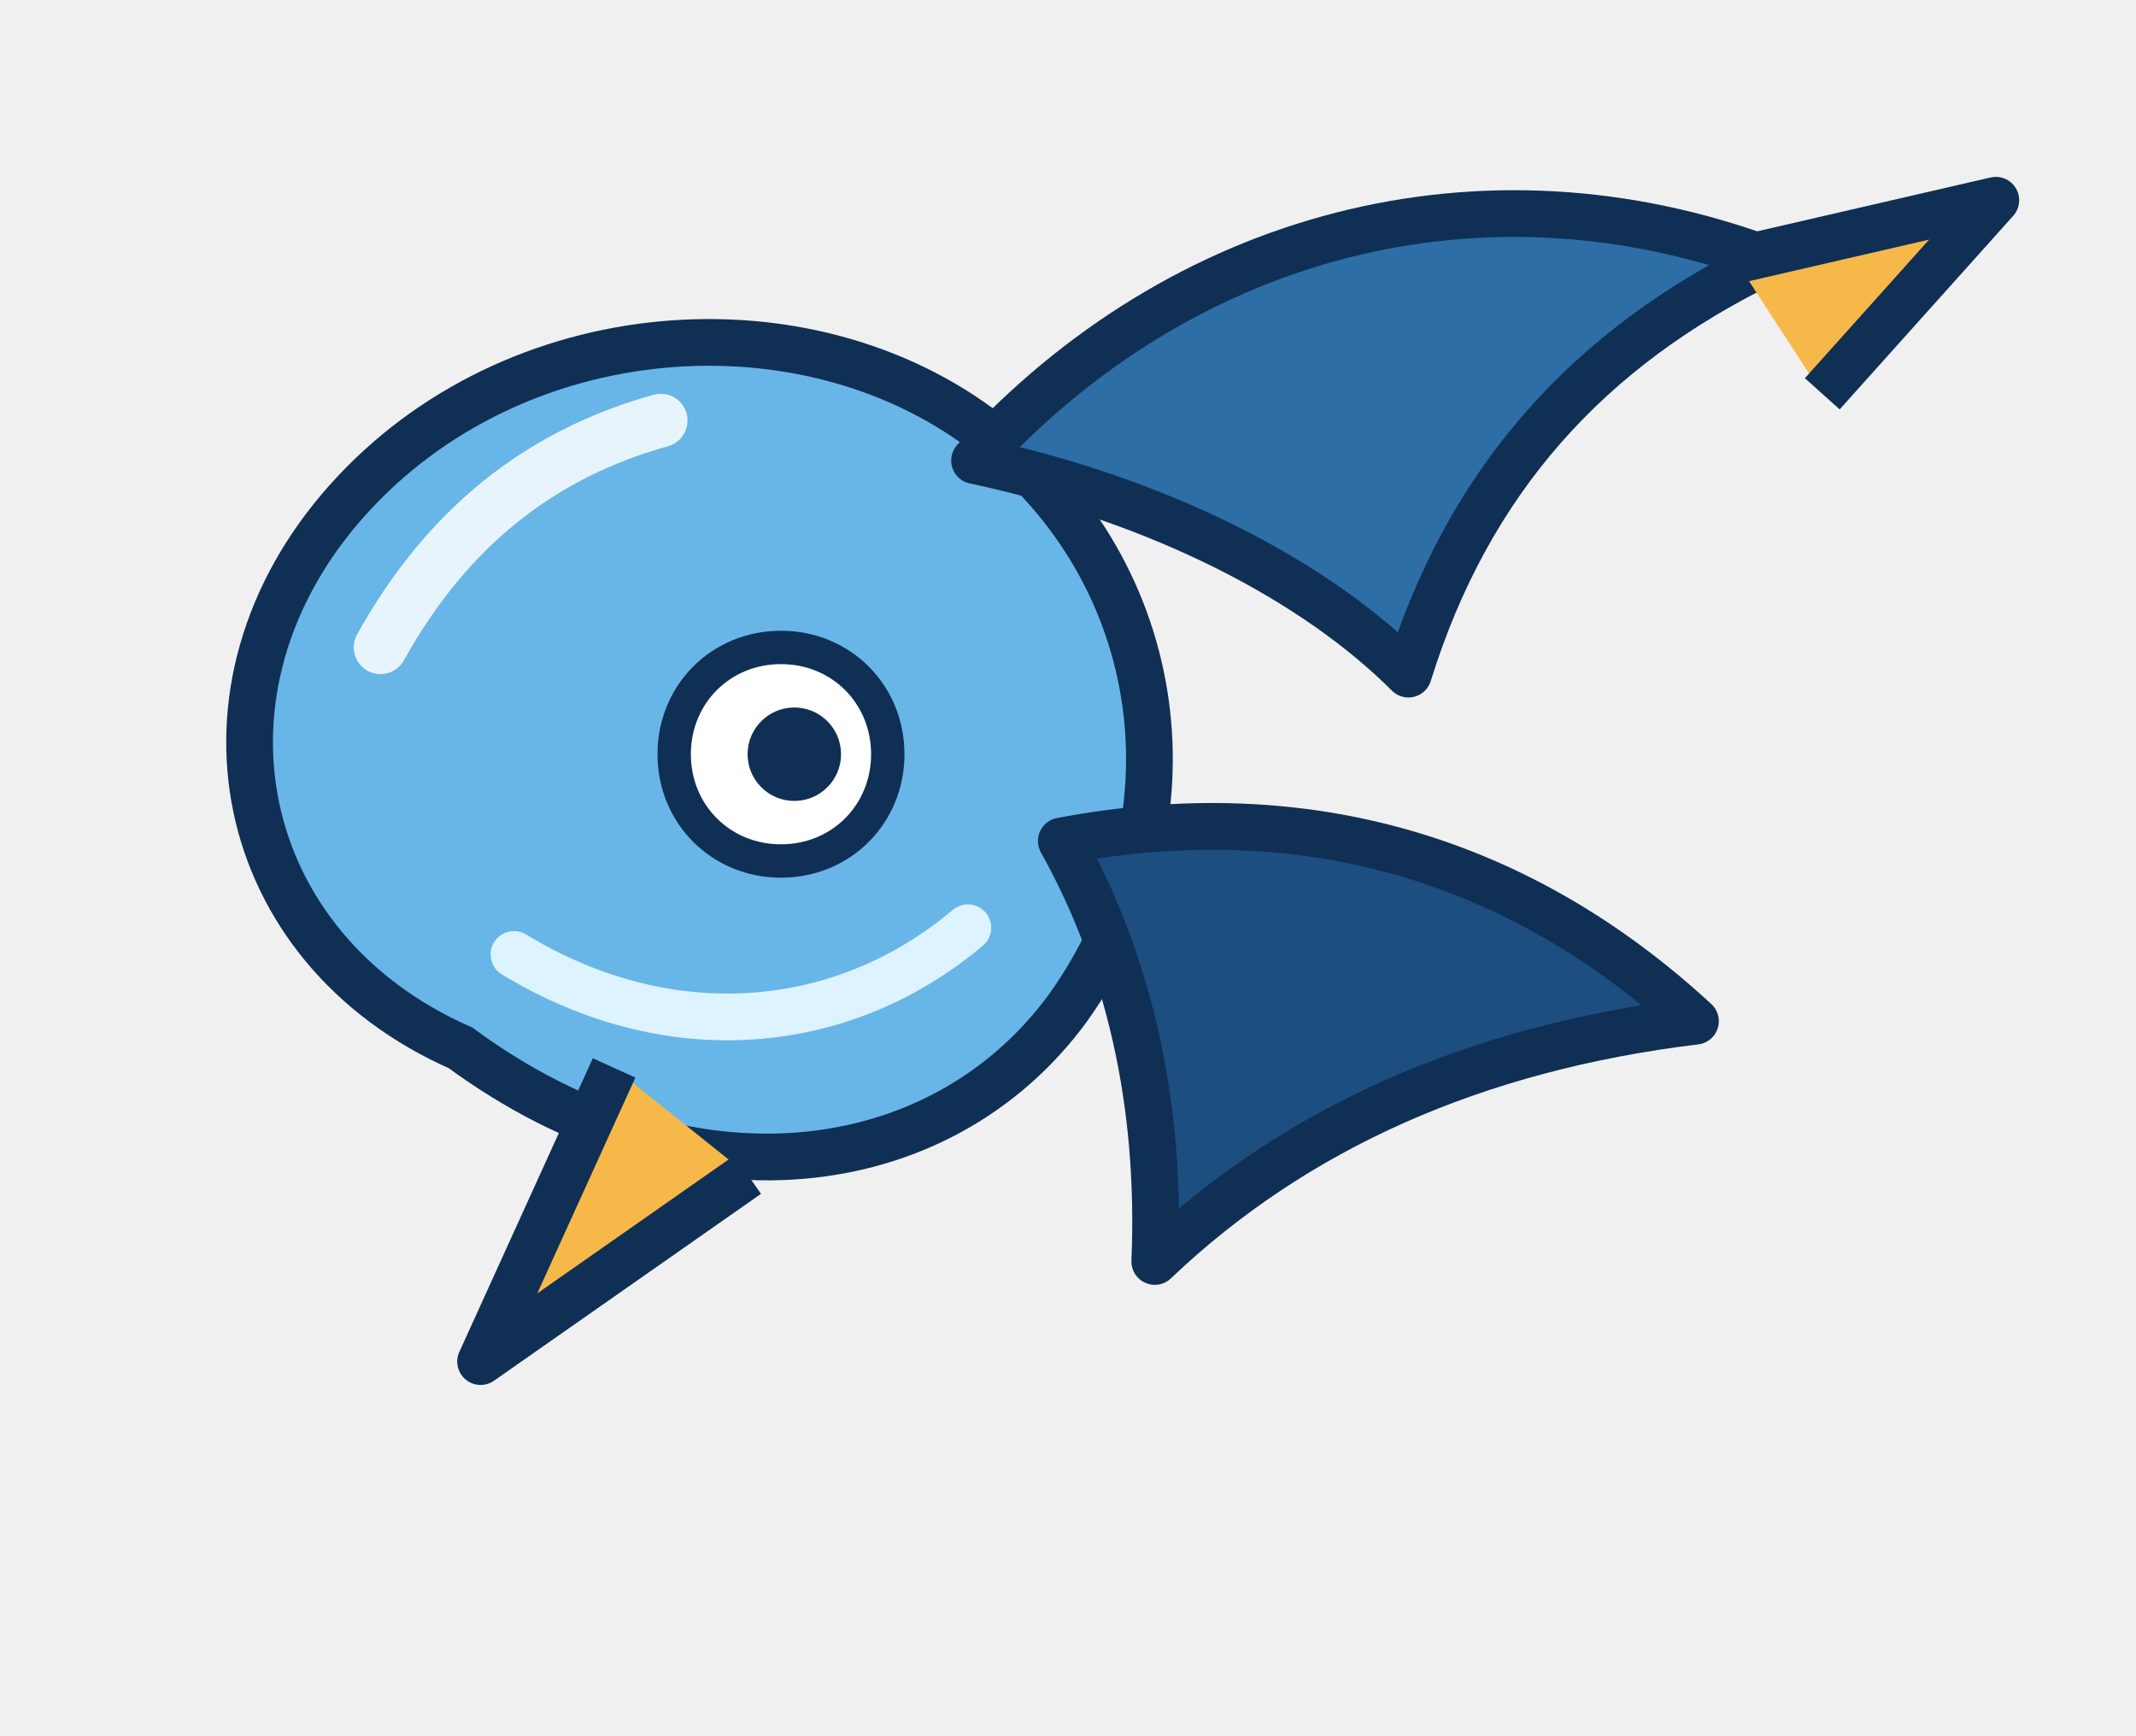
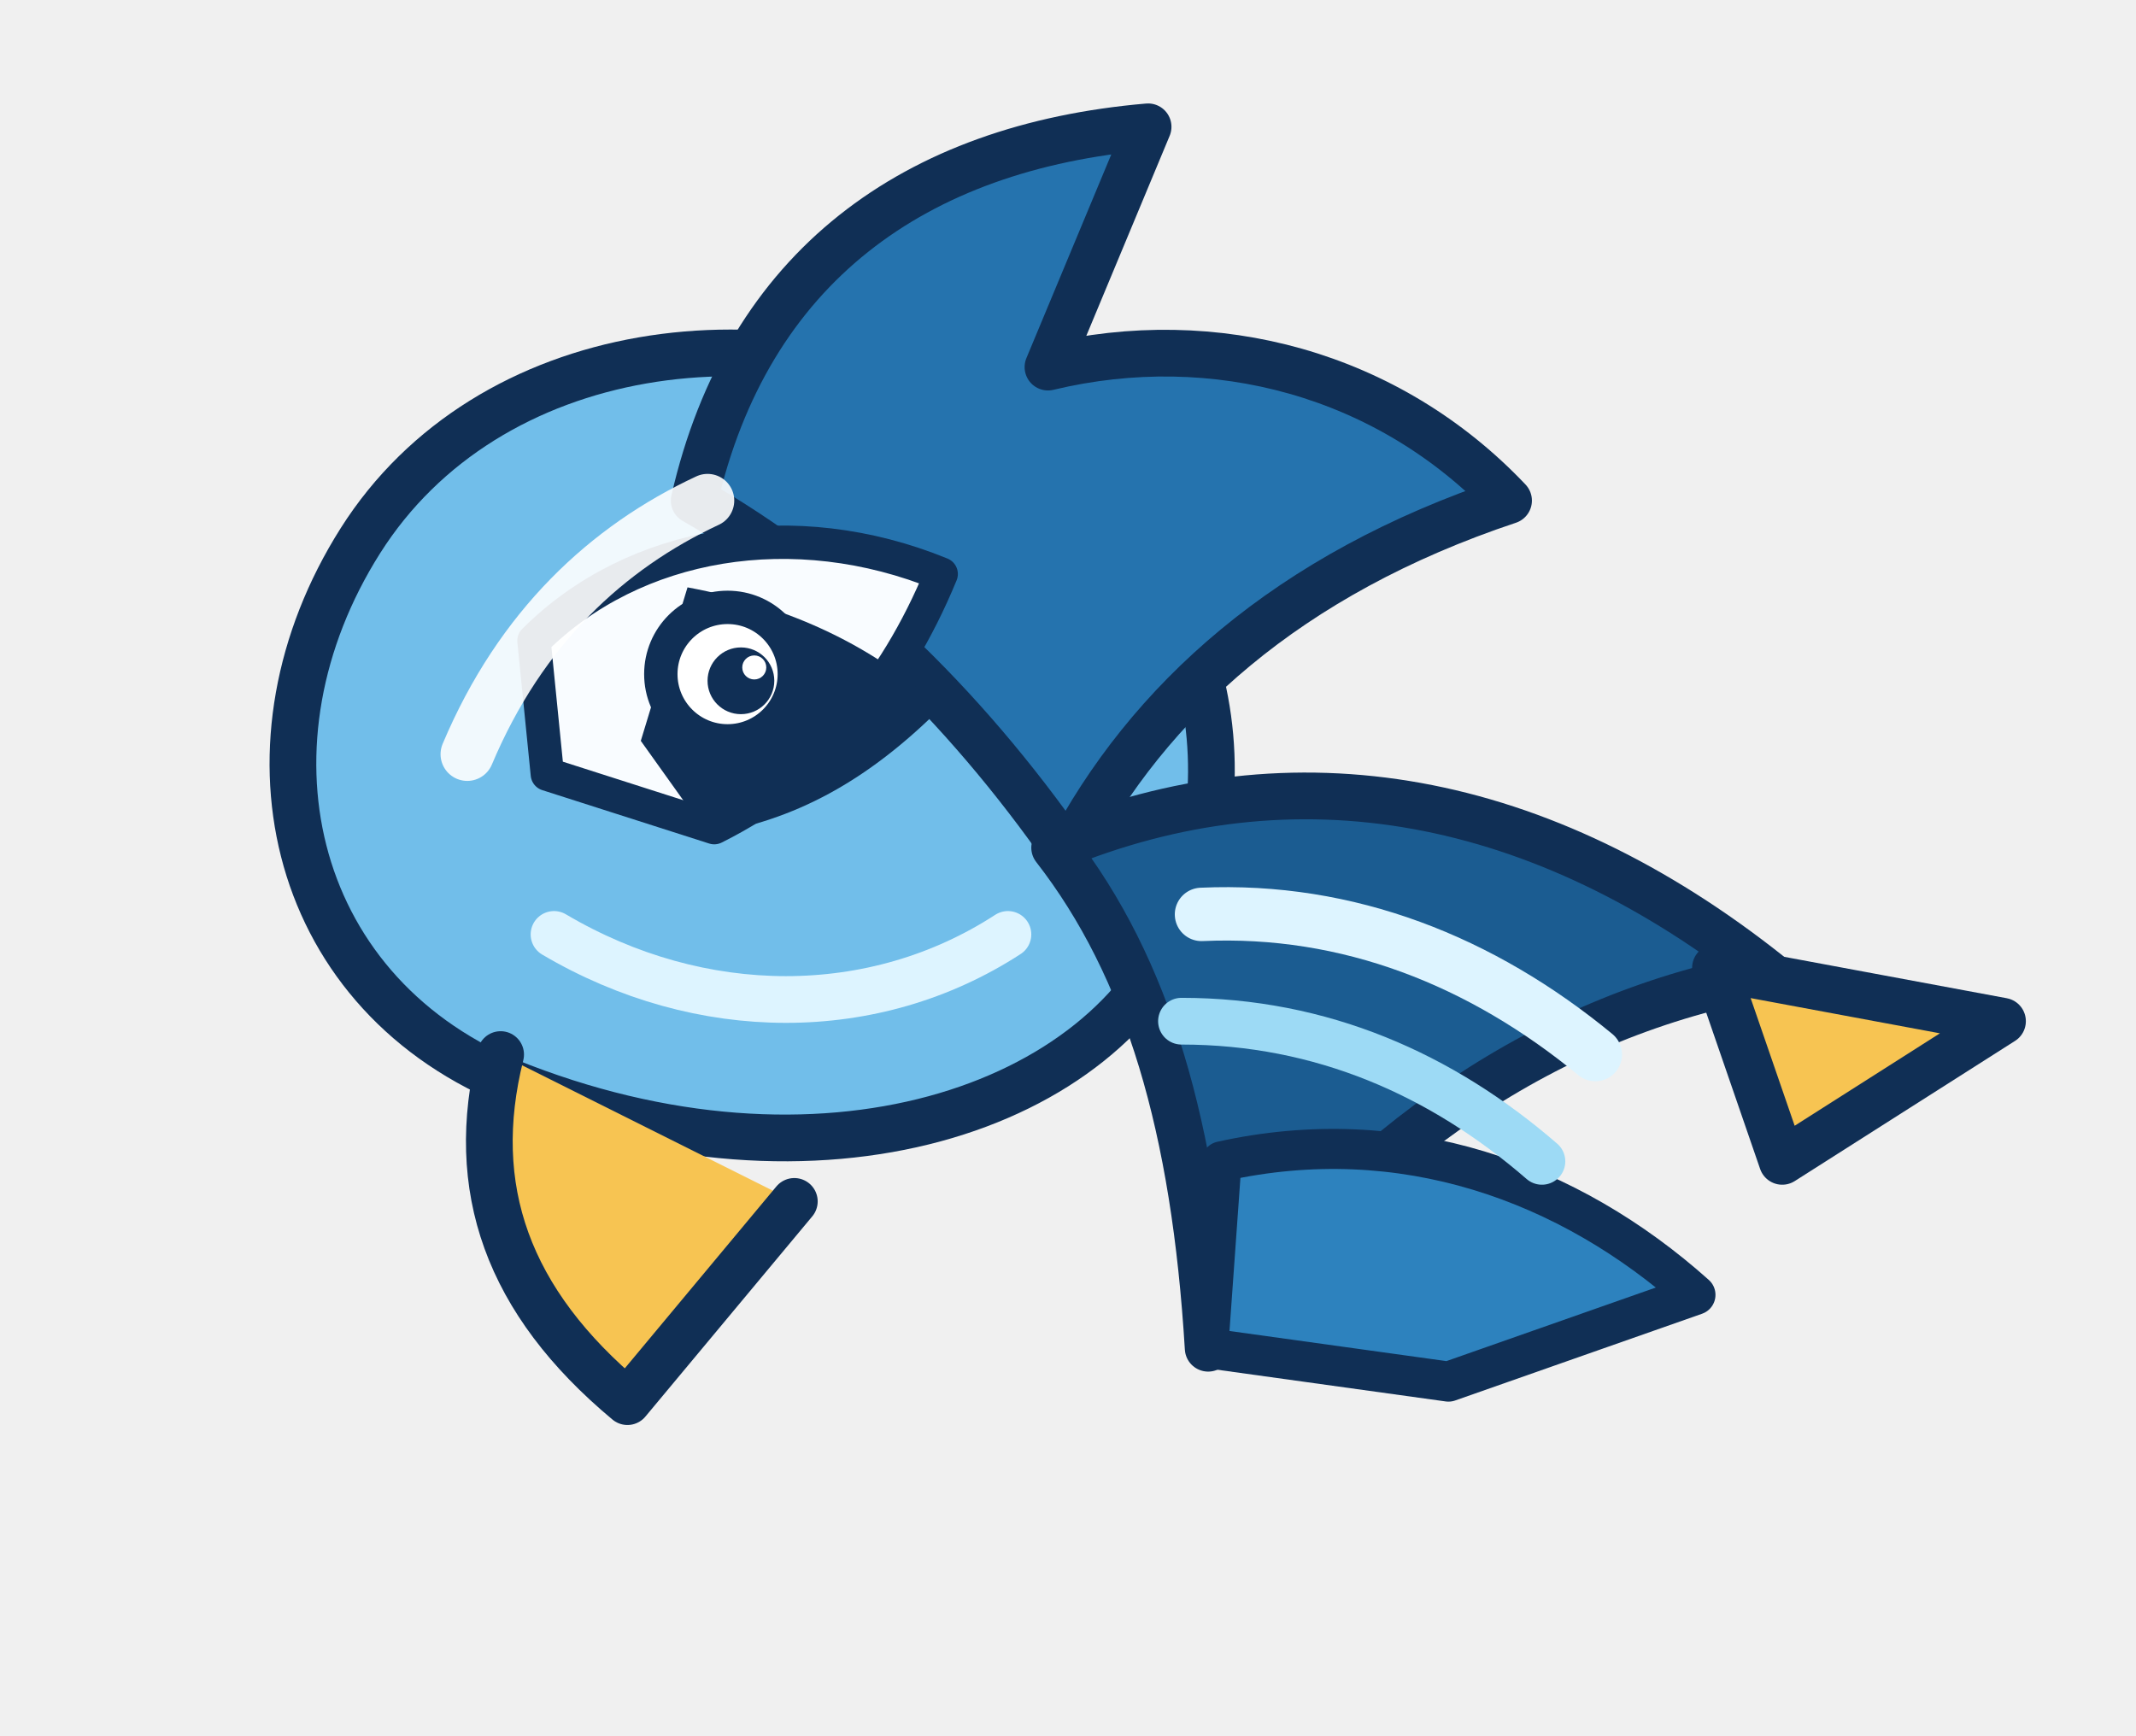
<svg xmlns="http://www.w3.org/2000/svg" width="320" height="260" viewBox="0 0 320 260" fill="none">
-   <path d="M69 157C35 142 27 103 52 75C77 47 121 44 148 65C175 86 180 123 160 151C141 177 103 182 69 157Z" fill="#68B6E8" stroke="#102F55" stroke-width="7" />
-   <path d="M146 69C177 35 222 23 265 39C238 52 220 72 211 101C197 87 174 75 146 69Z" fill="#2C6EA5" stroke="#102F55" stroke-width="7" stroke-linejoin="round" />
-   <path d="M159 126C196 119 228 129 254 153C221 157 194 169 173 189C174 165 169 144 159 126Z" fill="#1C4E80" stroke="#102F55" stroke-width="7" stroke-linejoin="round" />
-   <path d="M260 39L299 30L273 59" fill="#F5B849" stroke="#102F55" stroke-width="7" stroke-linejoin="round" />
-   <path d="M92 160L72 204L112 176" fill="#F5B849" stroke="#102F55" stroke-width="7" stroke-linejoin="round" />
-   <path d="M133 113C133 122 126 129 117 129C108 129 101 122 101 113C101 104 108 97 117 97C126 97 133 104 133 113Z" fill="white" stroke="#102F55" stroke-width="5" />
-   <circle cx="119" cy="113" r="7" fill="#102F55" />
-   <path d="M57 97C67 79 81 68 99 63" stroke="white" stroke-width="8" stroke-linecap="round" opacity=".85" />
-   <path d="M77 143C100 157 126 155 145 139" stroke="#DDF3FF" stroke-width="7" stroke-linecap="round" />
+   <path d="M76 162C43 148 35 111 54 81C73 51 116 45 149 63C176 78 189 108 177 138C166 166 123 181 76 162Z" fill="#71BEEA" stroke="#102F55" stroke-width="7" stroke-linejoin="round" />
+   <path d="M104 75C112 40 137 22 172 19L157 55C182 49 208 56 226 75C193 86 172 105 160 128C144 105 125 87 104 75Z" fill="#2573AE" stroke="#102F55" stroke-width="7" stroke-linejoin="round" />
+   <path d="M158 127C194 112 231 119 265 146C232 152 204 171 181 202C179 169 172 145 158 127Z" fill="#1B5C91" stroke="#102F55" stroke-width="7" stroke-linejoin="round" />
+   <path d="M183 174C210 168 235 177 254 194L217 207L181 202Z" fill="#2D82BE" stroke="#102F55" stroke-width="6" stroke-linejoin="round" />
+   <path d="M257 145L300 153L267 174Z" fill="#F7C452" stroke="#102F55" stroke-width="7" stroke-linejoin="round" />
+   <path d="M75 158C70 178 76 195 94 210L119 180" fill="#F7C452" stroke="#102F55" stroke-width="7" stroke-linecap="round" stroke-linejoin="round" />
+   <path d="M80 96C95 81 119 77 141 86C134 103 123 116 107 124L82 116Z" fill="#F9FCFF" stroke="#102F55" stroke-width="5" stroke-linejoin="round" />
+   <path d="M103 88C119 91 131 97 141 106C130 117 119 123 106 125L96 111Z" fill="#102F55" />
+   <circle cx="109" cy="101" r="10" fill="white" stroke="#102F55" stroke-width="5" />
+   <circle cx="111" cy="102" r="5" fill="#102F55" />
+   <circle cx="113" cy="100" r="1.8" fill="white" />
+   <path d="M180 137C202 136 222 144 239 158" stroke="#DDF4FF" stroke-width="8" stroke-linecap="round" />
+   <path d="M177 153C198 153 216 161 231 174" stroke="#9DDAF5" stroke-width="7" stroke-linecap="round" />
+   <path d="M70 113C78 94 91 82 106 75" stroke="white" stroke-width="8" stroke-linecap="round" opacity=".9" />
+   <path d="M83 140C105 153 131 153 151 140" stroke="#DDF4FF" stroke-width="7" stroke-linecap="round" />
</svg>
